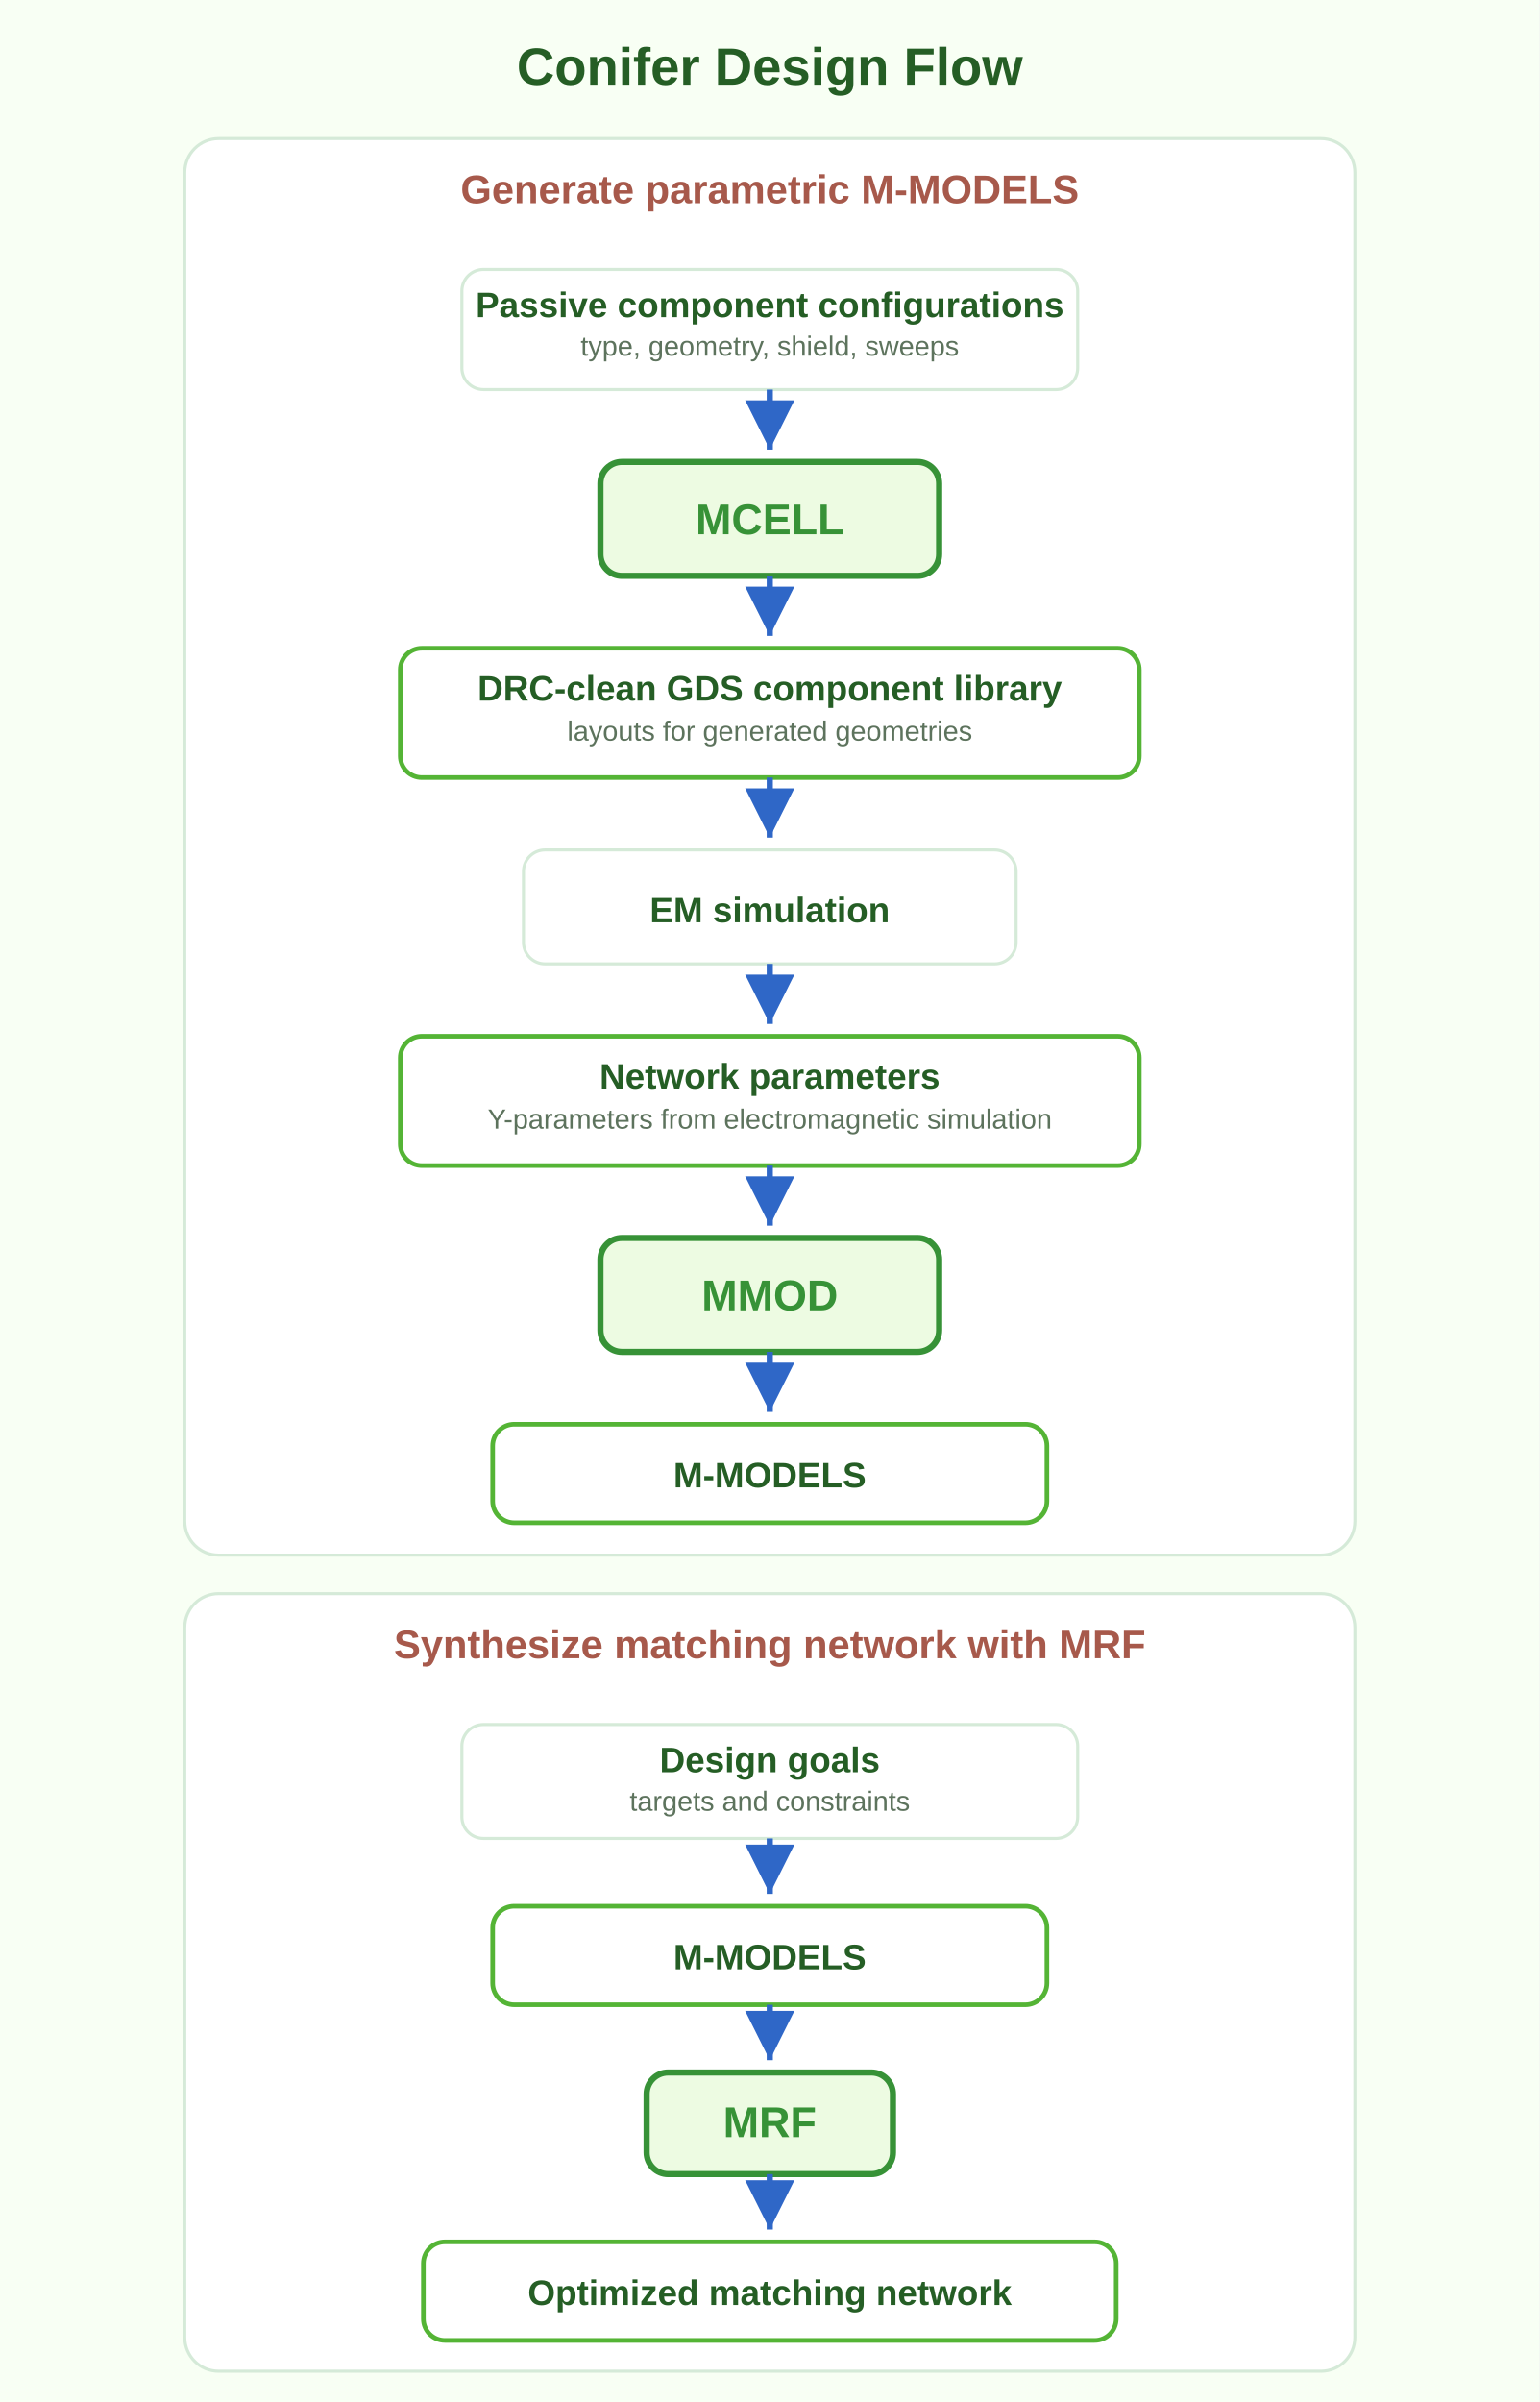
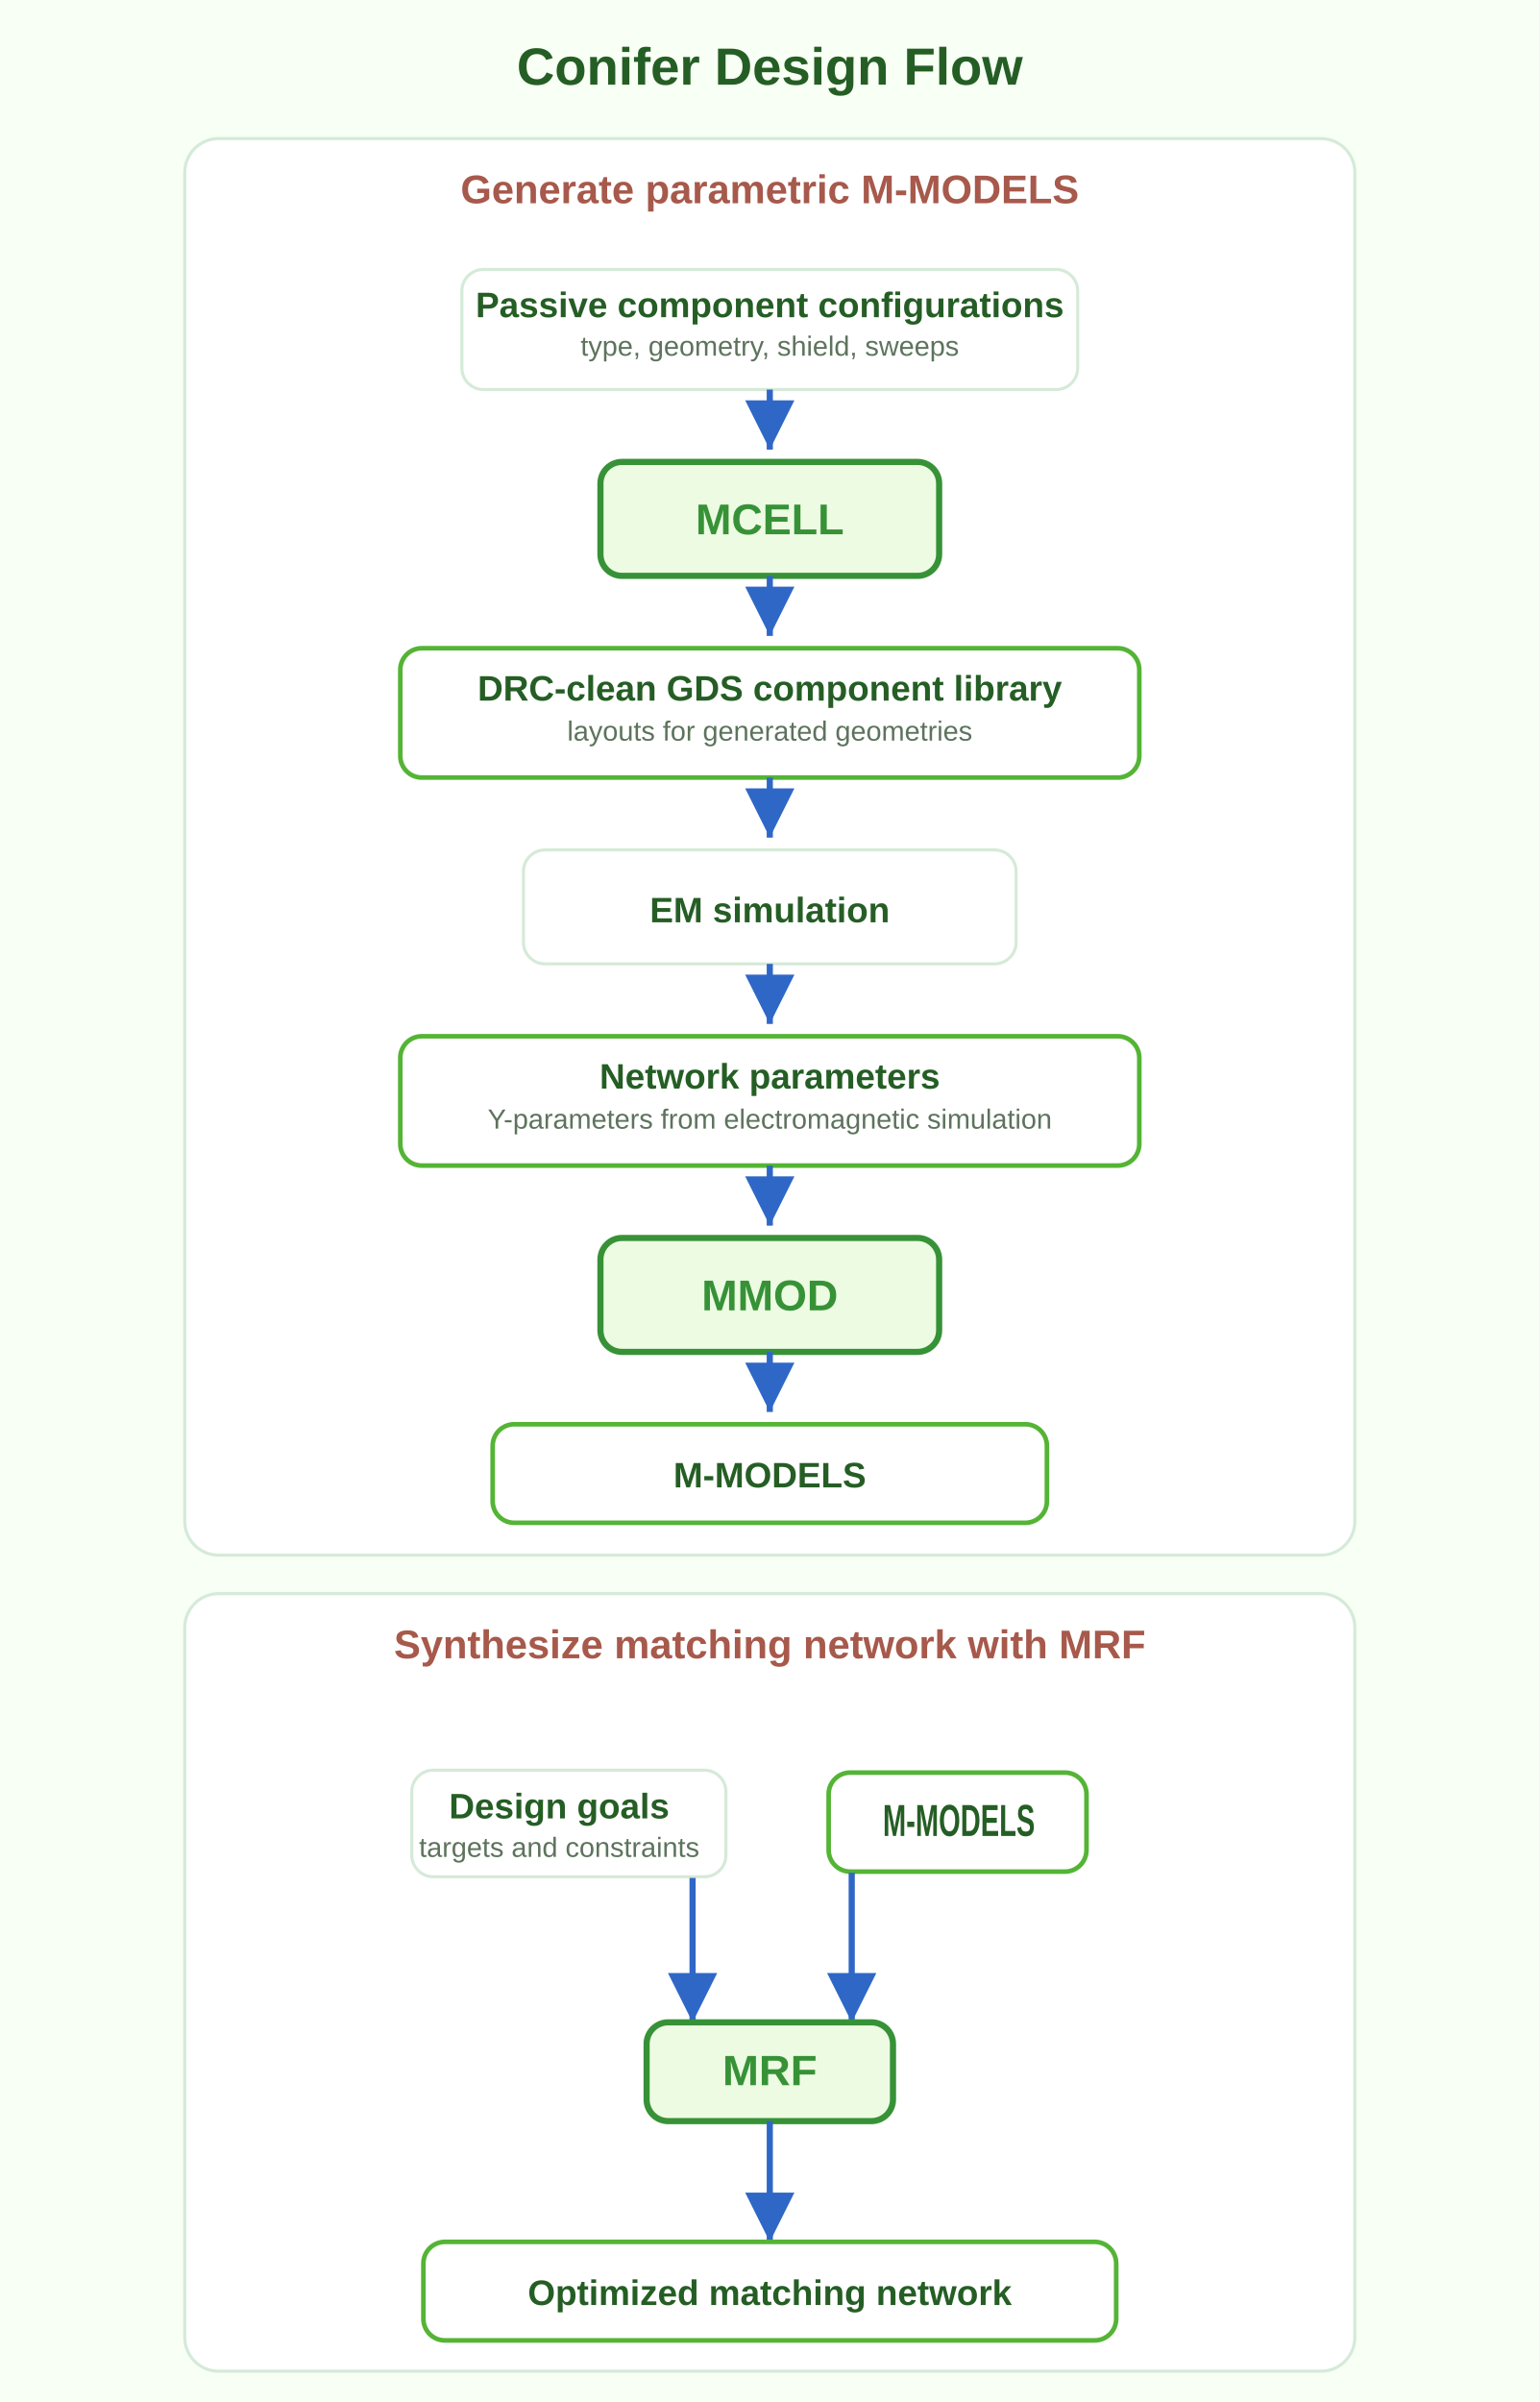
- <svg xmlns="http://www.w3.org/2000/svg" viewBox="0 0 1000 1560" role="img" aria-labelledby="title desc">
-   <defs>
+ <svg xmlns="http://www.w3.org/2000/svg" viewBox="0 0 1000 1560" role="img" aria-labelledby="title desc" version="1.1" id="svg18">
+   <defs id="defs1">
    <marker id="arrow" markerWidth="12" markerHeight="12" refX="10" refY="6" orient="auto" markerUnits="strokeWidth">
-       <path d="M2 2 L10 6 L2 10 Z" fill="#2f67c7" />
+       <path d="M2 2 L10 6 L2 10 Z" fill="#2f67c7" id="path1" />
    </marker>
-     <style>
+     <style id="style1">
      text{font-family:Poppins,Arial,sans-serif}
      .bg{fill:#f8fff4}
      .panel{fill:#fff;stroke:#d5ead8;stroke-width:2;rx:22}
      .box{fill:#fff;stroke:#d5ead8;stroke-width:2;rx:14}
      .tool{fill:#edfbe2;stroke:#379237;stroke-width:4;rx:14}
      .output{fill:#fff;stroke:#54b435;stroke-width:3;rx:14}
      .line{stroke:#2f67c7;stroke-width:4;fill:none;marker-end:url(#arrow)}
      .title{font-size:34px;font-weight:700;fill:#255e25}
      .sectionTitle{font-size:26px;font-weight:700;fill:#a7594b}
      .head{font-size:23px;font-weight:700;fill:#255e25}
      .toolText{font-size:28px;font-weight:700;fill:#379237}
      .body{font-size:18px;font-weight:500;fill:#5d735d}
    </style>
  </defs>
-   <rect class="bg" width="1000" height="1560" />
-   <text x="500" y="55" text-anchor="middle" class="title">Conifer Design Flow</text>
-   <rect x="120" y="90" width="760" height="920" class="panel" />
-   <text x="500" y="132" text-anchor="middle" class="sectionTitle">Generate parametric M-MODELS</text>
-   <rect x="300" y="175" width="400" height="78" class="box" />
-   <text x="500" y="206" text-anchor="middle" class="head">Passive component configurations</text>
-   <text x="500" y="231" text-anchor="middle" class="body">type, geometry, shield, sweeps</text>
-   <line x1="500" y1="253" x2="500" y2="292" class="line" />
-   <rect x="390" y="300" width="220" height="74" class="tool" />
-   <text x="500" y="347" text-anchor="middle" class="toolText">MCELL</text>
-   <line x1="500" y1="374" x2="500" y2="413" class="line" />
-   <rect x="260" y="421" width="480" height="84" class="output" />
-   <text x="500" y="455" text-anchor="middle" class="head">DRC-clean GDS component library</text>
-   <text x="500" y="481" text-anchor="middle" class="body">layouts for generated geometries</text>
-   <line x1="500" y1="505" x2="500" y2="544" class="line" />
-   <rect x="340" y="552" width="320" height="74" class="box" />
-   <text x="500" y="599" text-anchor="middle" class="head">EM simulation</text>
-   <line x1="500" y1="626" x2="500" y2="665" class="line" />
-   <rect x="260" y="673" width="480" height="84" class="output" />
-   <text x="500" y="707" text-anchor="middle" class="head">Network parameters</text>
-   <text x="500" y="733" text-anchor="middle" class="body">Y-parameters from electromagnetic simulation</text>
-   <line x1="500" y1="757" x2="500" y2="796" class="line" />
-   <rect x="390" y="804" width="220" height="74" class="tool" />
-   <text x="500" y="851" text-anchor="middle" class="toolText">MMOD</text>
-   <line x1="500" y1="878" x2="500" y2="917" class="line" />
-   <rect x="320" y="925" width="360" height="64" class="output" />
-   <text x="500" y="966" text-anchor="middle" class="head">M-MODELS</text>
-   <rect x="120" y="1035" width="760" height="505" class="panel" />
-   <text x="500" y="1077" text-anchor="middle" class="sectionTitle">Synthesize matching network with MRF</text>
-   <rect x="300" y="1120" width="400" height="74" class="box" />
-   <text x="500" y="1151" text-anchor="middle" class="head">Design goals</text>
-   <text x="500" y="1176" text-anchor="middle" class="body">targets and constraints</text>
-   <line x1="500" y1="1194" x2="500" y2="1230" class="line" />
-   <rect x="320" y="1238" width="360" height="64" class="output" />
-   <text x="500" y="1279" text-anchor="middle" class="head">M-MODELS</text>
-   <line x1="500" y1="1302" x2="500" y2="1338" class="line" />
-   <rect x="420" y="1346" width="160" height="66" class="tool" />
-   <text x="500" y="1388" text-anchor="middle" class="toolText">MRF</text>
-   <line x1="500" y1="1412" x2="500" y2="1448" class="line" />
-   <rect x="275" y="1456" width="450" height="64" class="output" />
-   <text x="500" y="1497" text-anchor="middle" class="head">Optimized matching network</text>
+   <rect class="bg" width="1000" height="1560" id="rect1" />
+   <text x="500" y="55" text-anchor="middle" class="title" id="text1">Conifer Design Flow</text>
+   <rect x="120" y="90" width="760" height="920" class="panel" id="rect2" />
+   <text x="500" y="132" text-anchor="middle" class="sectionTitle" id="text2">Generate parametric M-MODELS</text>
+   <rect x="300" y="175" width="400" height="78" class="box" id="rect3" />
+   <text x="500" y="206" text-anchor="middle" class="head" id="text3">Passive component configurations</text>
+   <text x="500" y="231" text-anchor="middle" class="body" id="text4">type, geometry, shield, sweeps</text>
+   <line x1="500" y1="253" x2="500" y2="292" class="line" id="line4" />
+   <rect x="390" y="300" width="220" height="74" class="tool" id="rect4" />
+   <text x="500" y="347" text-anchor="middle" class="toolText" id="text5">MCELL</text>
+   <line x1="500" y1="374" x2="500" y2="413" class="line" id="line5" />
+   <rect x="260" y="421" width="480" height="84" class="output" id="rect5" />
+   <text x="500" y="455" text-anchor="middle" class="head" id="text6">DRC-clean GDS component library</text>
+   <text x="500" y="481" text-anchor="middle" class="body" id="text7">layouts for generated geometries</text>
+   <line x1="500" y1="505" x2="500" y2="544" class="line" id="line7" />
+   <rect x="340" y="552" width="320" height="74" class="box" id="rect7" />
+   <text x="500" y="599" text-anchor="middle" class="head" id="text8">EM simulation</text>
+   <line x1="500" y1="626" x2="500" y2="665" class="line" id="line8" />
+   <rect x="260" y="673" width="480" height="84" class="output" id="rect8" />
+   <text x="500" y="707" text-anchor="middle" class="head" id="text9">Network parameters</text>
+   <text x="500" y="733" text-anchor="middle" class="body" id="text10">Y-parameters from electromagnetic simulation</text>
+   <line x1="500" y1="757" x2="500" y2="796" class="line" id="line10" />
+   <rect x="390" y="804" width="220" height="74" class="tool" id="rect10" />
+   <text x="500" y="851" text-anchor="middle" class="toolText" id="text11">MMOD</text>
+   <line x1="500" y1="878" x2="500" y2="917" class="line" id="line11" />
+   <rect x="320" y="925" width="360" height="64" class="output" id="rect11" />
+   <text x="500" y="966" text-anchor="middle" class="head" id="text12">M-MODELS</text>
+   <rect x="120" y="1035" width="760" height="505" class="panel" id="rect12" />
+   <text x="500" y="1077" text-anchor="middle" class="sectionTitle" id="text13">Synthesize matching network with MRF</text>
+   <rect x="267.458" y="1149.652" width="204.053" height="69.232" class="box" id="rect13" />
+   <text x="363.225" y="1180.975" text-anchor="middle" class="head" id="text14">Design goals</text>
+   <text x="363.225" y="1205.975" text-anchor="middle" class="body" id="text15">targets and constraints</text>
+   <line x1="449.846" y1="1219.65" x2="449.846" y2="1313.424" class="line" id="line15" />
+   <rect x="538.226" y="1151.221" width="167.477" height="64.316" class="output" id="rect15" />
+   <text x="789.221" y="941.005" text-anchor="middle" class="head" id="text16" transform="scale(0.7891826,1.267134)" style="stroke-width:0.789">M-MODELS</text>
+   <line x1="553.214" y1="1216.255" x2="553.214" y2="1313.424" class="line" id="line16" />
+   <rect x="419.98" y="1313.424" width="160.039" height="64.153" class="tool" id="rect16" />
+   <text x="492.893" y="1373.776" text-anchor="middle" class="toolText" id="text17" transform="scale(1.014419,0.9857856)" style="stroke-width:0.986">MRF</text>
+   <line x1="500" y1="1377.577" x2="500" y2="1456" class="line" id="line17" />
+   <rect x="275" y="1456" width="450" height="64" class="output" id="rect17" />
+   <text x="500" y="1497" text-anchor="middle" class="head" id="text18">Optimized matching network</text>
</svg>
